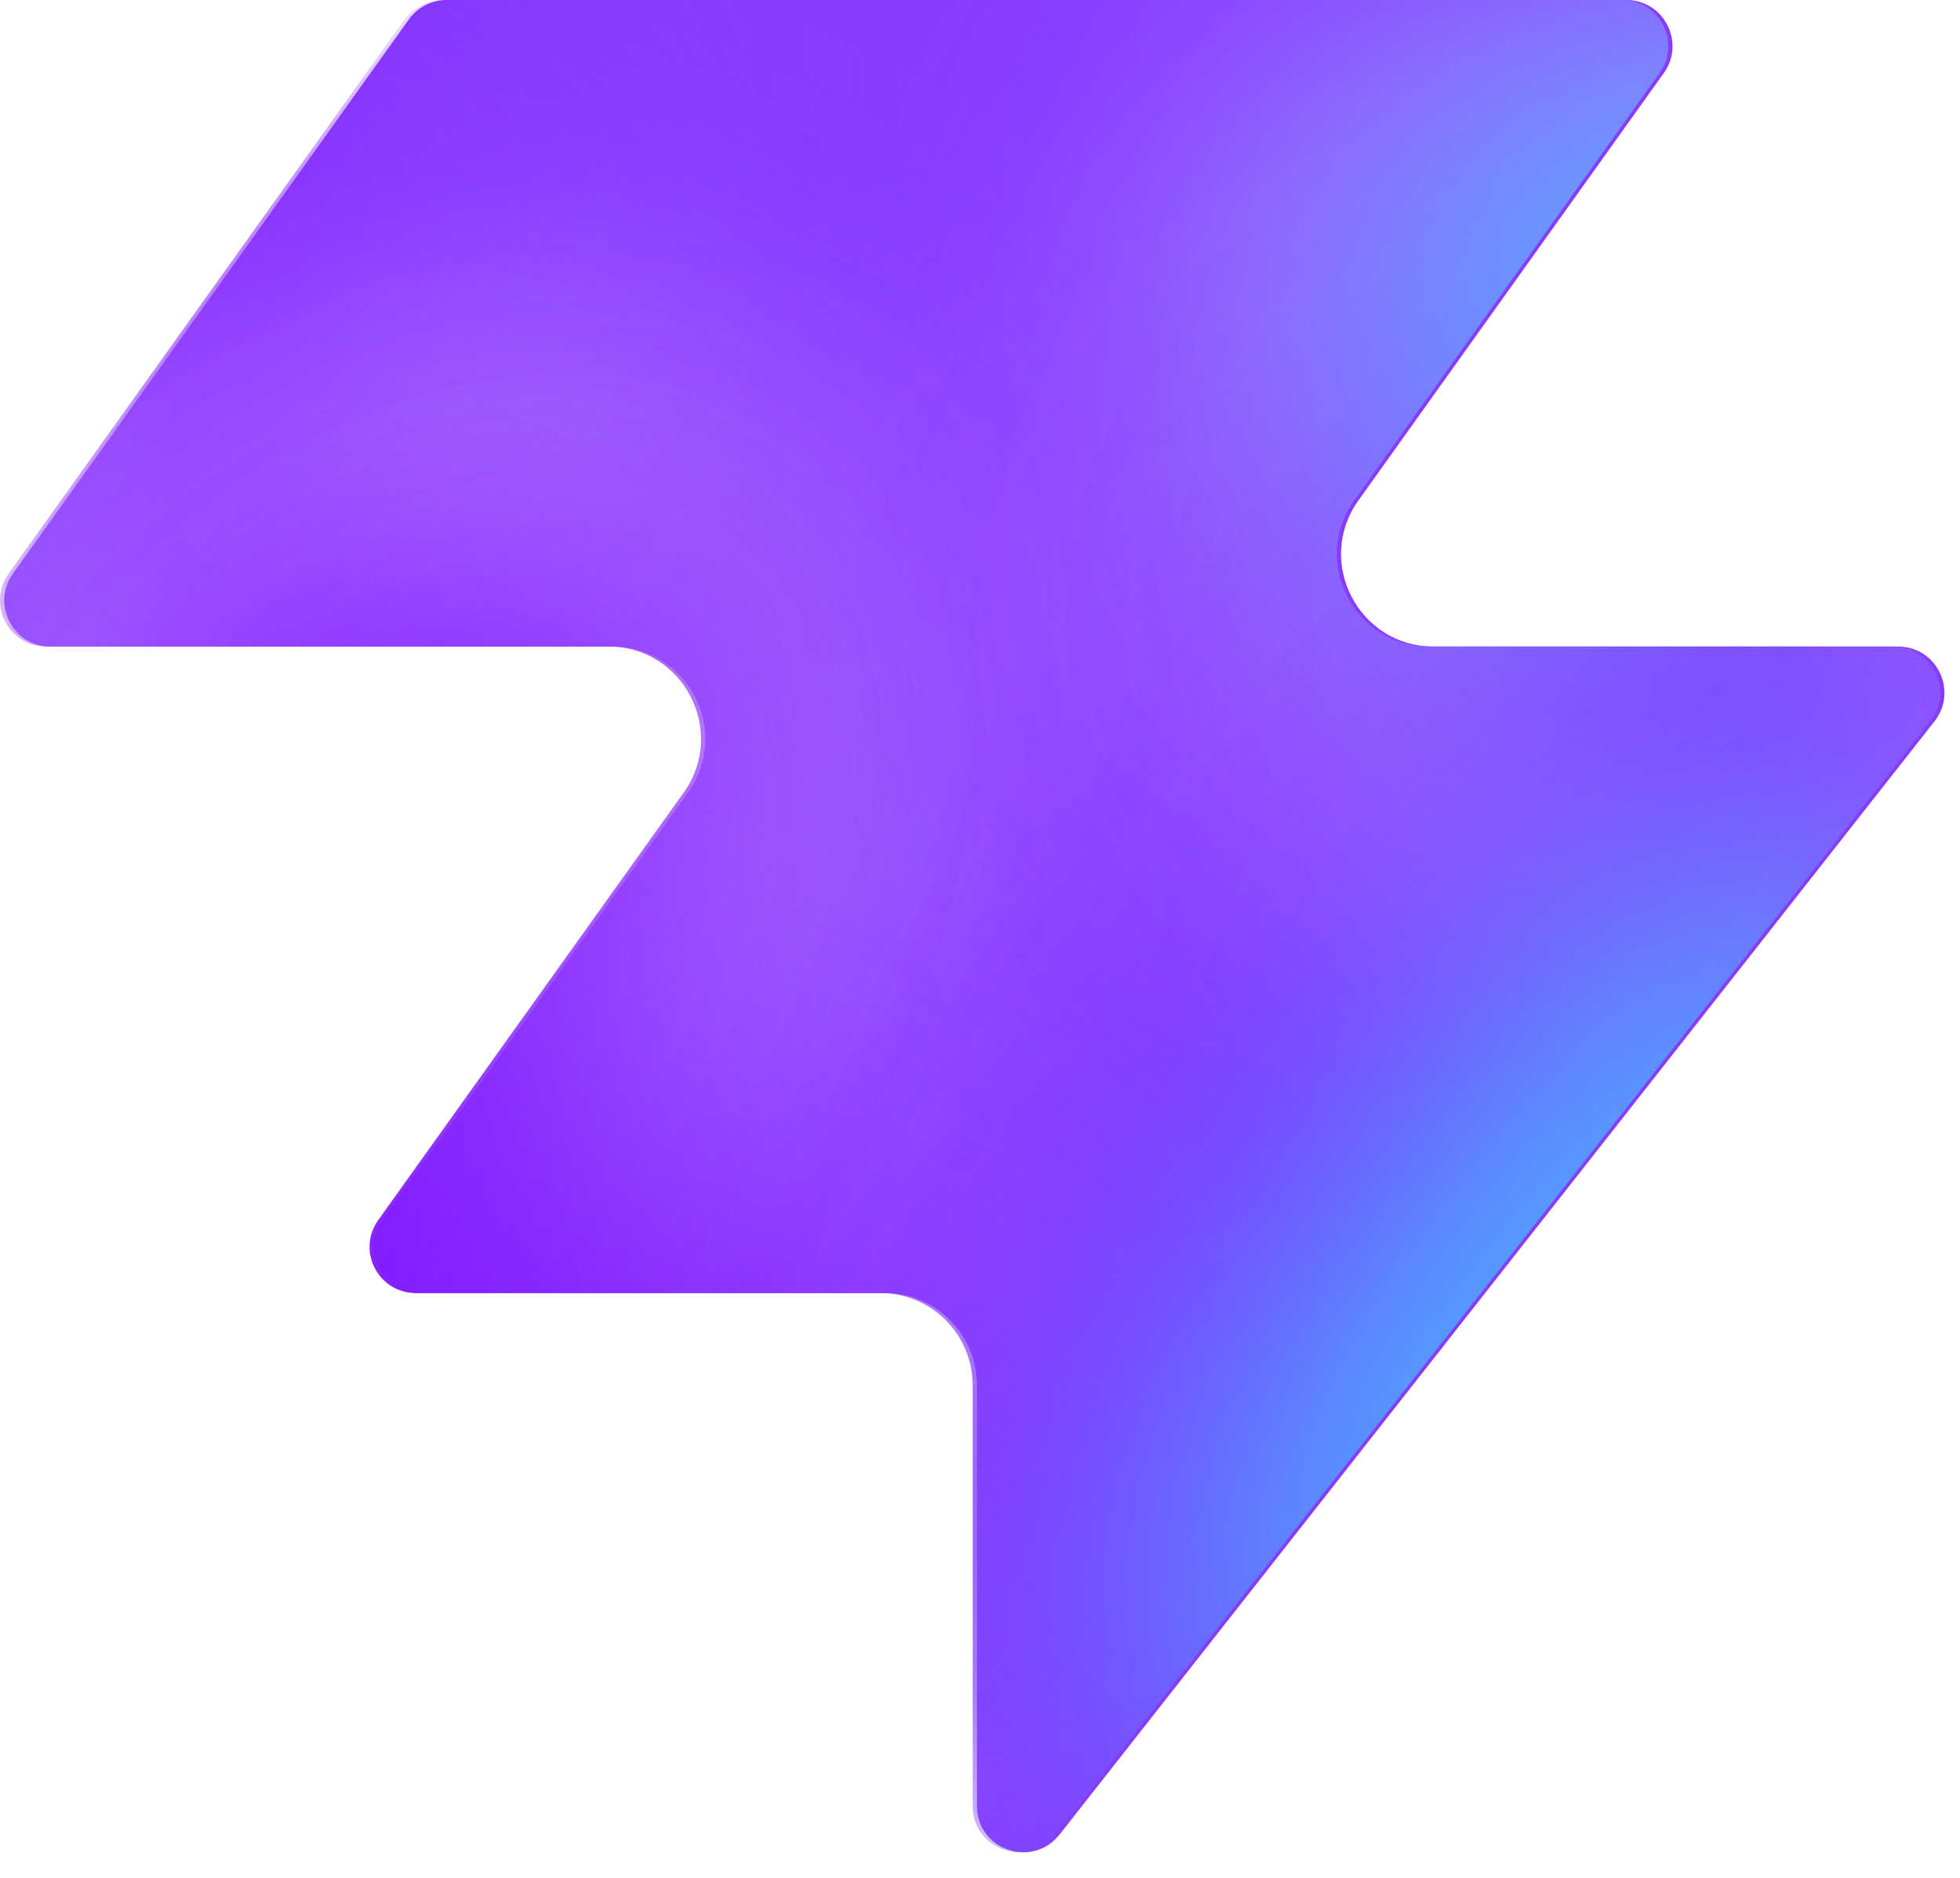
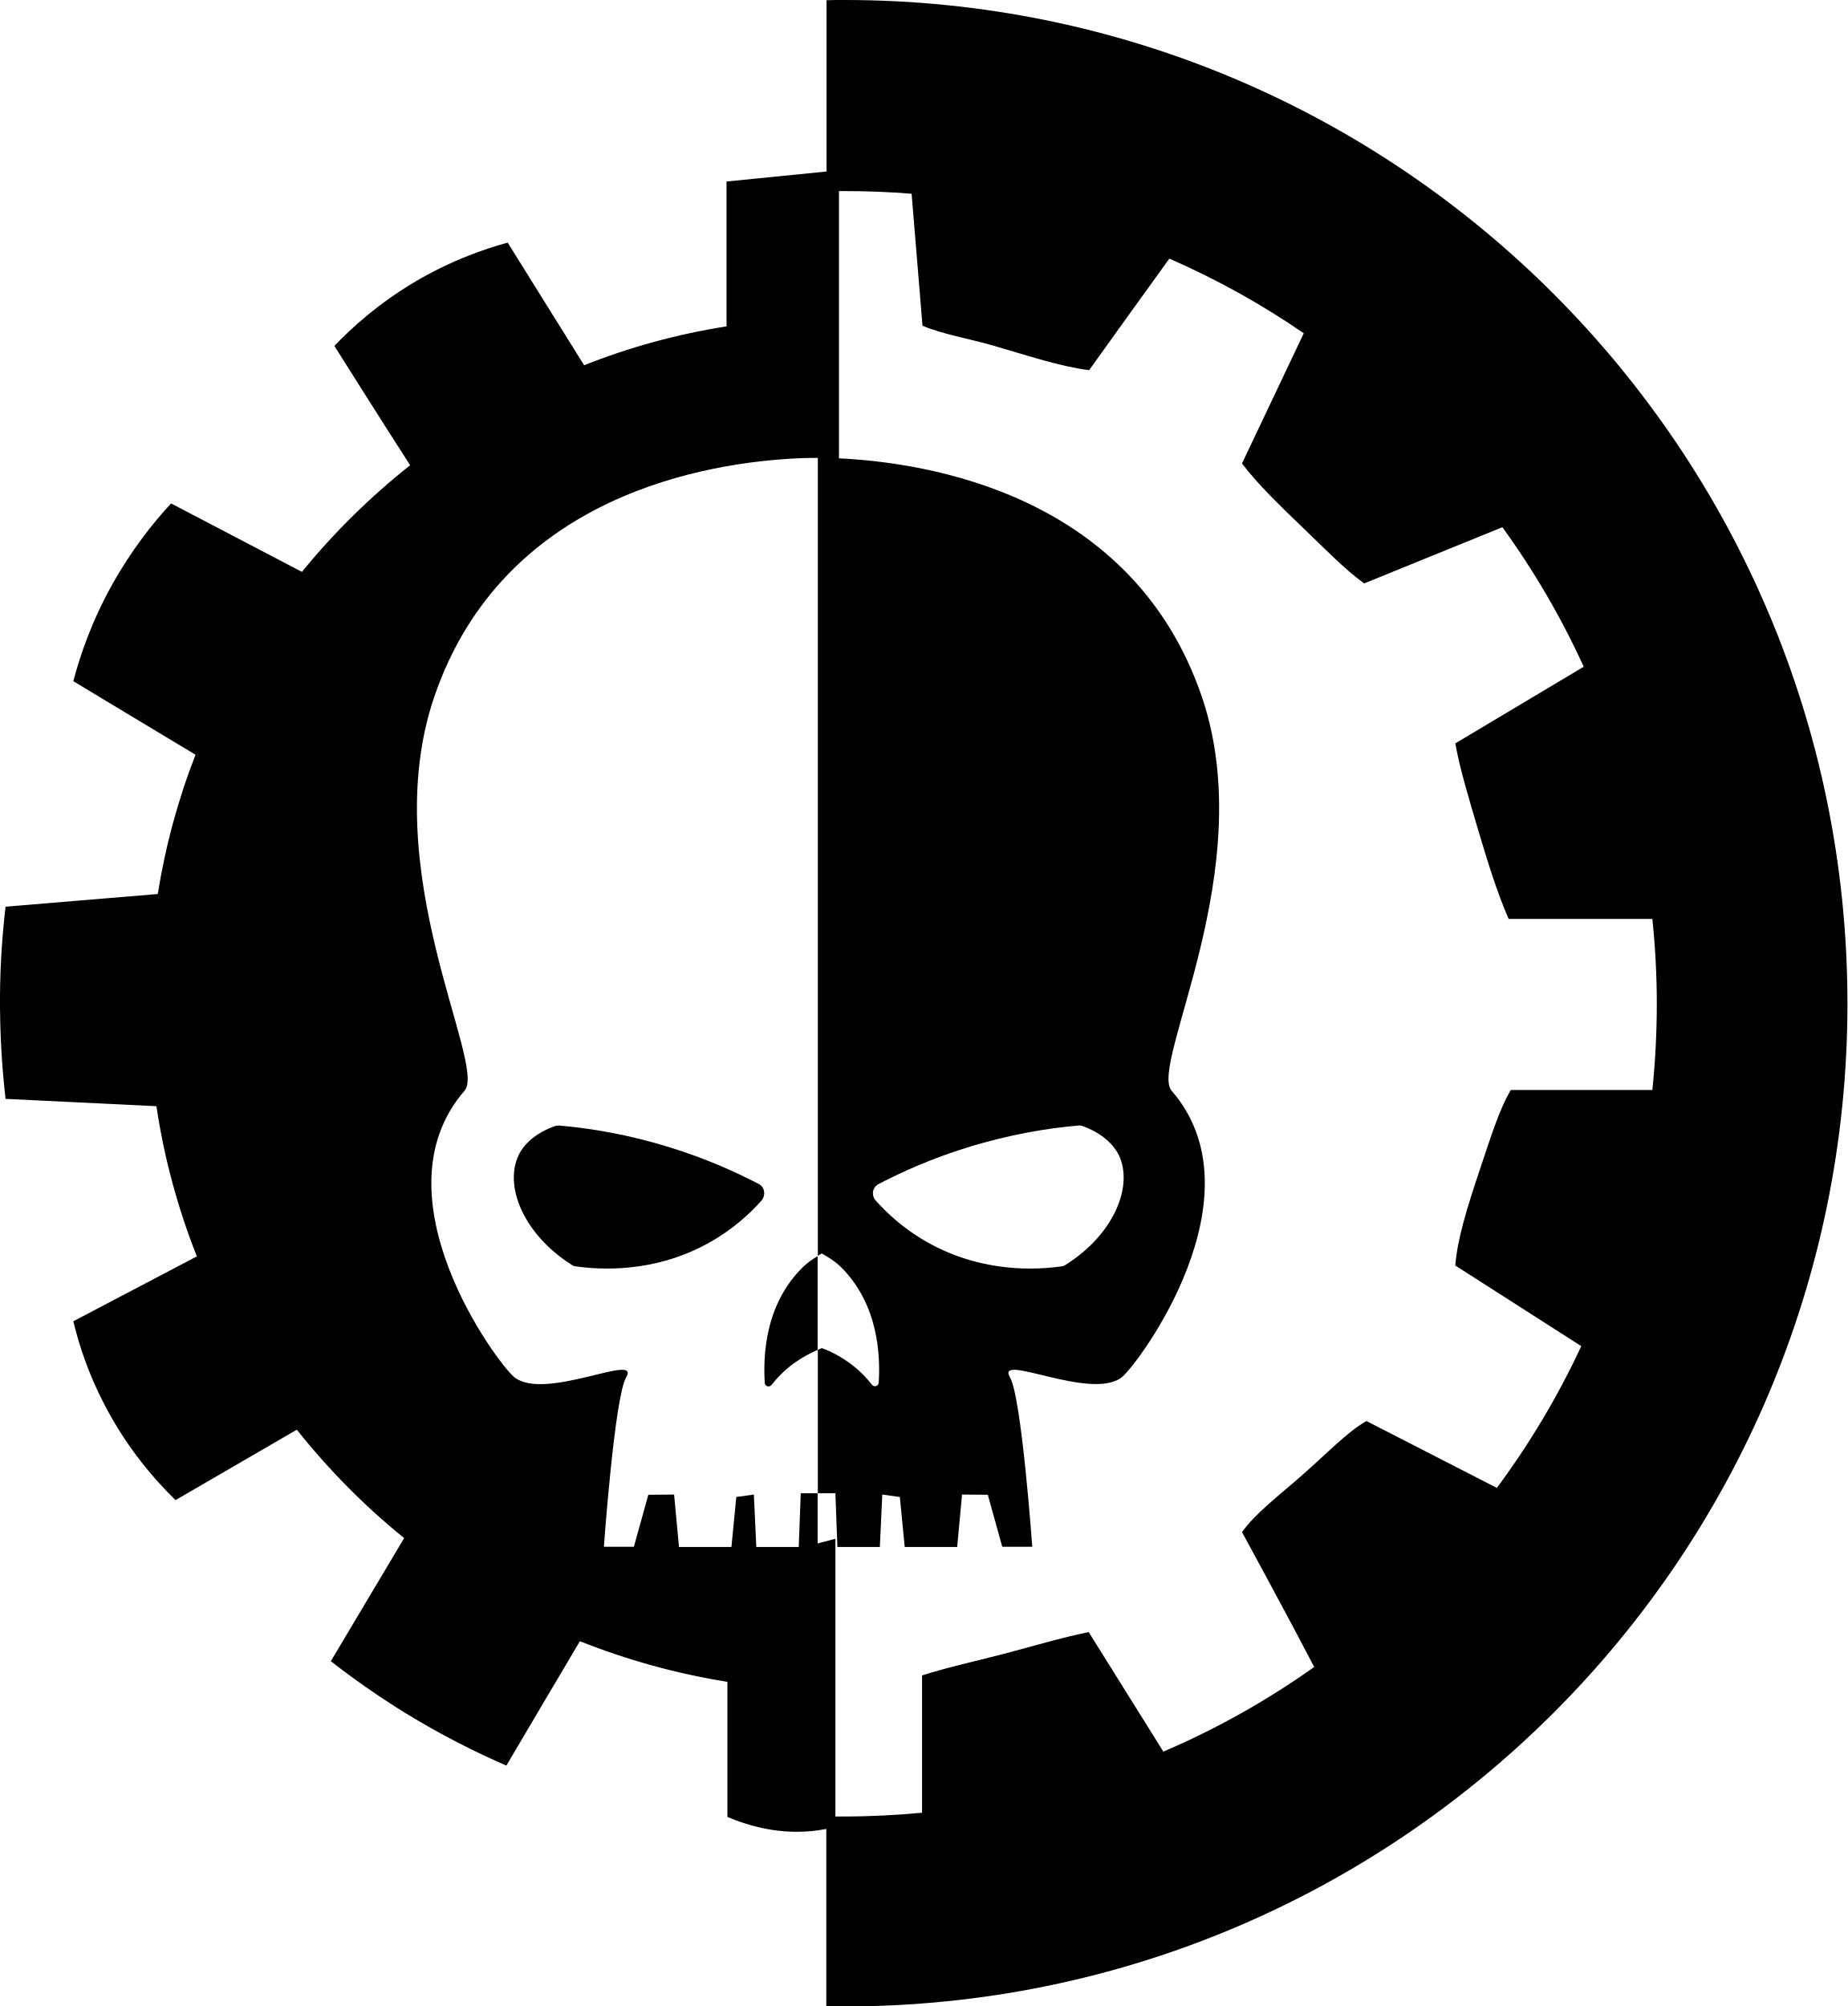
- <svg xmlns="http://www.w3.org/2000/svg" width="48" height="46" fill="none" viewBox="0 0 48 46">
-   <path fill="#863bff" d="M25.946 44.938c-.664.845-2.021.375-2.021-.698V33.937a2.26 2.26 0 0 0-2.262-2.262H10.287c-.92 0-1.456-1.04-.92-1.788l7.48-10.471c1.07-1.497 0-3.578-1.842-3.578H1.237c-.92 0-1.456-1.04-.92-1.788L10.013.474c.214-.297.556-.474.92-.474h28.894c.92 0 1.456 1.04.92 1.788l-7.48 10.471c-1.07 1.498 0 3.579 1.842 3.579h11.377c.943 0 1.473 1.088.89 1.83L25.947 44.94z" style="fill:#863bff;fill:color(display-p3 .525 .23 1);fill-opacity:1" />
-   <mask id="a" width="48" height="46" x="0" y="0" maskUnits="userSpaceOnUse" style="mask-type:alpha">
-     <path fill="#000" d="M25.842 44.938c-.664.844-2.021.375-2.021-.698V33.937a2.26 2.26 0 0 0-2.262-2.262H10.183c-.92 0-1.456-1.04-.92-1.788l7.48-10.471c1.07-1.498 0-3.579-1.842-3.579H1.133c-.92 0-1.456-1.04-.92-1.787L9.91.473c.214-.297.556-.474.92-.474h28.894c.92 0 1.456 1.04.92 1.788l-7.48 10.471c-1.07 1.498 0 3.578 1.842 3.578h11.377c.943 0 1.473 1.088.89 1.832L25.843 44.94z" style="fill:#000;fill-opacity:1" />
-   </mask>
-   <g mask="url(#a)">
-     <g filter="url(#b)">
-       <ellipse cx="5.508" cy="14.704" fill="#ede6ff" rx="5.508" ry="14.704" style="fill:#ede6ff;fill:color(display-p3 .927 .903 1);fill-opacity:1" transform="matrix(.00324 1 1 -.00324 -4.47 31.516)" />
-     </g>
-     <g filter="url(#c)">
-       <ellipse cx="10.399" cy="29.851" fill="#ede6ff" rx="10.399" ry="29.851" style="fill:#ede6ff;fill:color(display-p3 .927 .903 1);fill-opacity:1" transform="matrix(.00324 1 1 -.00324 -39.328 7.883)" />
-     </g>
-     <g filter="url(#d)">
-       <ellipse cx="5.508" cy="30.487" fill="#7e14ff" rx="5.508" ry="30.487" style="fill:#7e14ff;fill:color(display-p3 .492 .077 1);fill-opacity:1" transform="rotate(89.814 -25.913 -14.639)scale(1 -1)" />
-     </g>
-     <g filter="url(#e)">
-       <ellipse cx="5.508" cy="30.599" fill="#7e14ff" rx="5.508" ry="30.599" style="fill:#7e14ff;fill:color(display-p3 .492 .077 1);fill-opacity:1" transform="rotate(89.814 -32.644 -3.334)scale(1 -1)" />
-     </g>
-     <g filter="url(#f)">
-       <ellipse cx="5.508" cy="30.599" fill="#7e14ff" rx="5.508" ry="30.599" style="fill:#7e14ff;fill:color(display-p3 .492 .077 1);fill-opacity:1" transform="matrix(.00324 1 1 -.00324 -34.34 30.47)" />
-     </g>
-     <g filter="url(#g)">
-       <ellipse cx="14.072" cy="22.078" fill="#ede6ff" rx="14.072" ry="22.078" style="fill:#ede6ff;fill:color(display-p3 .927 .903 1);fill-opacity:1" transform="rotate(93.35 24.506 48.493)scale(-1 1)" />
-     </g>
-     <g filter="url(#h)">
-       <ellipse cx="3.47" cy="21.501" fill="#7e14ff" rx="3.47" ry="21.501" style="fill:#7e14ff;fill:color(display-p3 .492 .077 1);fill-opacity:1" transform="rotate(89.009 28.708 47.59)scale(-1 1)" />
-     </g>
-     <g filter="url(#i)">
-       <ellipse cx="3.47" cy="21.501" fill="#7e14ff" rx="3.47" ry="21.501" style="fill:#7e14ff;fill:color(display-p3 .492 .077 1);fill-opacity:1" transform="rotate(89.009 28.708 47.59)scale(-1 1)" />
-     </g>
-     <g filter="url(#j)">
-       <ellipse cx=".387" cy="8.972" fill="#7e14ff" rx="4.407" ry="29.108" style="fill:#7e14ff;fill:color(display-p3 .492 .077 1);fill-opacity:1" transform="rotate(39.51 .387 8.972)" />
-     </g>
-     <g filter="url(#k)">
-       <ellipse cx="47.523" cy="-6.092" fill="#7e14ff" rx="4.407" ry="29.108" style="fill:#7e14ff;fill:color(display-p3 .492 .077 1);fill-opacity:1" transform="rotate(37.892 47.523 -6.092)" />
-     </g>
-     <g filter="url(#l)">
-       <ellipse cx="41.412" cy="6.333" fill="#47bfff" rx="5.971" ry="9.665" style="fill:#47bfff;fill:color(display-p3 .28 .748 1);fill-opacity:1" transform="rotate(37.892 41.412 6.333)" />
-     </g>
-     <g filter="url(#m)">
-       <ellipse cx="-1.879" cy="38.332" fill="#7e14ff" rx="4.407" ry="29.108" style="fill:#7e14ff;fill:color(display-p3 .492 .077 1);fill-opacity:1" transform="rotate(37.892 -1.88 38.332)" />
-     </g>
-     <g filter="url(#n)">
-       <ellipse cx="-1.879" cy="38.332" fill="#7e14ff" rx="4.407" ry="29.108" style="fill:#7e14ff;fill:color(display-p3 .492 .077 1);fill-opacity:1" transform="rotate(37.892 -1.88 38.332)" />
-     </g>
-     <g filter="url(#o)">
-       <ellipse cx="35.651" cy="29.907" fill="#7e14ff" rx="4.407" ry="29.108" style="fill:#7e14ff;fill:color(display-p3 .492 .077 1);fill-opacity:1" transform="rotate(37.892 35.651 29.907)" />
-     </g>
-     <g filter="url(#p)">
-       <ellipse cx="38.418" cy="32.4" fill="#47bfff" rx="5.971" ry="15.297" style="fill:#47bfff;fill:color(display-p3 .28 .748 1);fill-opacity:1" transform="rotate(37.892 38.418 32.4)" />
-     </g>
+ <svg xmlns="http://www.w3.org/2000/svg" version="1.1" id="skull_copy" x="0px" y="0px" viewBox="0 0 831.6 902.9" style="enable-background:new 0 0 831.6 902.9;" xml:space="preserve">
+   <g>
+     <path d="M380.2,0c-2.7,0-5.5,0-8.2,0.1v77.1l-45,4.5v65.2c-22.3,3.5-43.7,9.4-64.1,17.5l-34.4-55.2c-11,3-25.7,8.2-41.5,17.5   c-16.4,9.7-28.4,20.5-36.5,29c0,0,22.6,35.9,34.1,53.7c-17.9,14.2-34.3,30.3-48.7,48L77,226.6c-8.1,8.7-17.7,20.8-26.5,36.5   c-9.2,16.5-14.4,31.7-17.5,43.5c18.3,11,36.6,22.1,55,33.1c-7.8,20-13.5,40.9-17,62.7l-68.5,5.7c-1.4,12.1-2.4,25.5-2.5,40   c-0.1,17.1,0.9,32.7,2.5,46.5c22.6,1.1,45.3,2.2,67.9,3.3c3.5,23.5,9.7,46.1,18.2,67.6L33,594.7c2.5,10.4,6.7,23.5,14,37.5   c10.2,19.7,22.6,33.8,32,43l54.6-31.7c14.3,18,30.5,34.4,48.3,48.8l-33,55.4c9.6,7.5,20.6,15.3,33,23c16.4,10.1,32,17.9,46,24   c11-18.7,22.1-37.4,33.1-56c21.1,8.4,43.3,14.6,66.4,18.3v60.8c9.7,4.1,24.2,8.4,41,6c1.2-0.2,2.4-0.4,3.5-0.6v79.8   c2.7,0,5.4,0.1,8.2,0.1c249.3,0,451.4-202.1,451.4-451.4S629.5,0,380.2,0z M711.7,605.9c-10.5,22.6-23.3,44-38,63.8L615,639.6   c-8.6,4.9-17.9,14.7-28.5,24c-11.6,10.2-21.3,17.4-27.5,26c4.1,7.5,8.2,15.1,12.3,22.7c6.8,12.6,14.9,27.8,20.2,38   c-21.1,15-43.8,27.8-67.9,38.1L490,734.6c-12.4,2.5-25.5,6.5-39,10c-12.7,3.3-24.7,5.9-36,9.5c0,20.6,0,41.2,0,61.8   c-11.6,1.1-23.3,1.7-35.2,1.7c-1.3,0-2.5,0-3.8,0c0-41.7,0-83.3,0-125l-8,2.1v-22.6h-7.6l-0.9,24.2h-19.1l-1.1-23.6l-7.9,1.1   l-2.2,22.5h-23.6l-2.2-23.6l-11.6,0.1l-6.5,23.4h-13.5c0,0,4.8-67.3,10-76.2c6.9-11.7-36.7,11-50.4-0.2   c-7.6-6.2-63.4-81.5-22.3-128.9c10.2-11.8-40.2-99.6-13.6-177.4c31.2-91.1,123.4-105.3,163.3-107.2c0,0,3.3-0.2,9.2-0.2   c0,0,0,0,0.1,0v359.1c0.6-0.3,1.2-0.7,1.8-1c3.3,1.9,6.3,3.8,8.5,6c17.3,17.1,17.8,40.7,17.1,52.1c-0.1,1.6-2,2.2-3,1   c-2.4-3-5.6-6.5-10-9.7c-4.7-3.4-9.1-5.6-12.6-6.8c-0.6,0.2-1.2,0.5-1.8,0.7v64.6h7.9l0.9,24.2h19.1l1.1-23.6l7.9,1.1l2.2,22.5   h23.6l2.2-23.6l11.6,0.1l6.5,23.4h13.5c0,0-4.8-67.3-10-76.2c-6.9-11.7,36.7,10.9,50.4-0.2c7.6-6.2,63.4-81.5,22.3-128.9   c-10.2-11.9,40.1-99.7,13.6-177.4c-31.2-91.1-123.4-105.3-163.3-107.2V86c0.8,0,1.6,0,2.4,0c10.2,0,20.3,0.4,30.3,1.2l4.9,59.4   c9.2,3.9,20.5,5.7,32,9c16.2,4.7,30.1,9.4,43,11c12-16.7,24-33.5,36.1-50.2c21.3,9.3,41.6,20.6,60.5,33.6L559,208.6   c7.1,9.4,17,18.9,28,29.5c9.8,9.4,18.3,18.2,27,24.5c20.7-8.4,41.4-16.9,62.2-25.3c14.2,19.6,26.5,40.6,36.6,62.8L655,334.6   c2.1,11.6,6,24.4,10,38c4.6,15.4,8.8,29.1,14,41c21.6,0,43.1,0,64.7,0c1.3,12.6,2,25.3,2,38.2c0,13.1-0.7,26.1-2,38.8H680   c-5.4,9.1-9.2,21.8-14,36c-5.7,17-10.1,31.2-11,43C673.9,581.7,692.8,593.8,711.7,605.9z M395.5,532.9c10.8-5.6,24-11.5,39.5-16.3   c19.2-6,36.5-8.8,50.4-10c0.7-0.1,1.3,0,2,0.3c11.5,4.2,15.2,11.1,16.2,13.1c6.5,13.6-1.9,35.4-24,49.3c-0.6,0.4-1.2,0.6-1.9,0.7   c-10.1,1.4-34.9,3.4-60.2-10.8c-10.5-5.9-18.2-13-23.5-19C392.1,537.8,392.7,534.3,395.5,532.9z" />
+     <path d="M344.2,622.4c0.1,1.6,2,2.2,3,1c2.4-3,5.6-6.5,10-9.7c3.9-2.8,7.7-4.8,10.8-6.1v-42.2c-2.6,1.5-4.9,3.2-6.7,5   C344,587.4,343.5,610.9,344.2,622.4z" />
+     <path d="M341.5,532.9c-10.8-5.6-24-11.5-39.5-16.3c-19.1-6-36.4-8.8-50.4-10c-0.7,0-1.3,0.1-2,0.3c-11.6,4.2-15.3,11.1-16.2,13.1   c-6.5,13.6,1.9,35.3,23.9,49.3c0.5,0.4,1.2,0.6,1.9,0.7c10.1,1.4,35,3.4,60.2-10.8c10.5-5.9,18.2-13,23.5-19   C344.7,537.8,344.2,534.3,341.5,532.9z" />
  </g>
-   <defs>
-     <filter id="b" width="60.045" height="41.654" x="-19.77" y="16.149" color-interpolation-filters="sRGB" filterUnits="userSpaceOnUse">
-       <feFlood flood-opacity="0" result="BackgroundImageFix" />
-       <feBlend in="SourceGraphic" in2="BackgroundImageFix" result="shape" />
-       <feGaussianBlur result="effect1_foregroundBlur_2002_17158" stdDeviation="7.659" />
-     </filter>
-     <filter id="c" width="90.34" height="51.437" x="-54.613" y="-7.533" color-interpolation-filters="sRGB" filterUnits="userSpaceOnUse">
-       <feFlood flood-opacity="0" result="BackgroundImageFix" />
-       <feBlend in="SourceGraphic" in2="BackgroundImageFix" result="shape" />
-       <feGaussianBlur result="effect1_foregroundBlur_2002_17158" stdDeviation="7.659" />
-     </filter>
-     <filter id="d" width="79.355" height="29.4" x="-49.64" y="2.03" color-interpolation-filters="sRGB" filterUnits="userSpaceOnUse">
-       <feFlood flood-opacity="0" result="BackgroundImageFix" />
-       <feBlend in="SourceGraphic" in2="BackgroundImageFix" result="shape" />
-       <feGaussianBlur result="effect1_foregroundBlur_2002_17158" stdDeviation="4.596" />
-     </filter>
-     <filter id="e" width="79.579" height="29.4" x="-45.045" y="20.029" color-interpolation-filters="sRGB" filterUnits="userSpaceOnUse">
-       <feFlood flood-opacity="0" result="BackgroundImageFix" />
-       <feBlend in="SourceGraphic" in2="BackgroundImageFix" result="shape" />
-       <feGaussianBlur result="effect1_foregroundBlur_2002_17158" stdDeviation="4.596" />
-     </filter>
-     <filter id="f" width="79.579" height="29.4" x="-43.513" y="21.178" color-interpolation-filters="sRGB" filterUnits="userSpaceOnUse">
-       <feFlood flood-opacity="0" result="BackgroundImageFix" />
-       <feBlend in="SourceGraphic" in2="BackgroundImageFix" result="shape" />
-       <feGaussianBlur result="effect1_foregroundBlur_2002_17158" stdDeviation="4.596" />
-     </filter>
-     <filter id="g" width="74.749" height="58.852" x="15.756" y="-17.901" color-interpolation-filters="sRGB" filterUnits="userSpaceOnUse">
-       <feFlood flood-opacity="0" result="BackgroundImageFix" />
-       <feBlend in="SourceGraphic" in2="BackgroundImageFix" result="shape" />
-       <feGaussianBlur result="effect1_foregroundBlur_2002_17158" stdDeviation="7.659" />
-     </filter>
-     <filter id="h" width="61.377" height="25.362" x="23.548" y="2.284" color-interpolation-filters="sRGB" filterUnits="userSpaceOnUse">
-       <feFlood flood-opacity="0" result="BackgroundImageFix" />
-       <feBlend in="SourceGraphic" in2="BackgroundImageFix" result="shape" />
-       <feGaussianBlur result="effect1_foregroundBlur_2002_17158" stdDeviation="4.596" />
-     </filter>
-     <filter id="i" width="61.377" height="25.362" x="23.548" y="2.284" color-interpolation-filters="sRGB" filterUnits="userSpaceOnUse">
-       <feFlood flood-opacity="0" result="BackgroundImageFix" />
-       <feBlend in="SourceGraphic" in2="BackgroundImageFix" result="shape" />
-       <feGaussianBlur result="effect1_foregroundBlur_2002_17158" stdDeviation="4.596" />
-     </filter>
-     <filter id="j" width="56.045" height="63.649" x="-27.636" y="-22.853" color-interpolation-filters="sRGB" filterUnits="userSpaceOnUse">
-       <feFlood flood-opacity="0" result="BackgroundImageFix" />
-       <feBlend in="SourceGraphic" in2="BackgroundImageFix" result="shape" />
-       <feGaussianBlur result="effect1_foregroundBlur_2002_17158" stdDeviation="4.596" />
-     </filter>
-     <filter id="k" width="54.814" height="64.646" x="20.116" y="-38.415" color-interpolation-filters="sRGB" filterUnits="userSpaceOnUse">
-       <feFlood flood-opacity="0" result="BackgroundImageFix" />
-       <feBlend in="SourceGraphic" in2="BackgroundImageFix" result="shape" />
-       <feGaussianBlur result="effect1_foregroundBlur_2002_17158" stdDeviation="4.596" />
-     </filter>
-     <filter id="l" width="33.541" height="35.313" x="24.641" y="-11.323" color-interpolation-filters="sRGB" filterUnits="userSpaceOnUse">
-       <feFlood flood-opacity="0" result="BackgroundImageFix" />
-       <feBlend in="SourceGraphic" in2="BackgroundImageFix" result="shape" />
-       <feGaussianBlur result="effect1_foregroundBlur_2002_17158" stdDeviation="4.596" />
-     </filter>
-     <filter id="m" width="54.814" height="64.646" x="-29.286" y="6.009" color-interpolation-filters="sRGB" filterUnits="userSpaceOnUse">
-       <feFlood flood-opacity="0" result="BackgroundImageFix" />
-       <feBlend in="SourceGraphic" in2="BackgroundImageFix" result="shape" />
-       <feGaussianBlur result="effect1_foregroundBlur_2002_17158" stdDeviation="4.596" />
-     </filter>
-     <filter id="n" width="54.814" height="64.646" x="-29.286" y="6.009" color-interpolation-filters="sRGB" filterUnits="userSpaceOnUse">
-       <feFlood flood-opacity="0" result="BackgroundImageFix" />
-       <feBlend in="SourceGraphic" in2="BackgroundImageFix" result="shape" />
-       <feGaussianBlur result="effect1_foregroundBlur_2002_17158" stdDeviation="4.596" />
-     </filter>
-     <filter id="o" width="54.814" height="64.646" x="8.244" y="-2.416" color-interpolation-filters="sRGB" filterUnits="userSpaceOnUse">
-       <feFlood flood-opacity="0" result="BackgroundImageFix" />
-       <feBlend in="SourceGraphic" in2="BackgroundImageFix" result="shape" />
-       <feGaussianBlur result="effect1_foregroundBlur_2002_17158" stdDeviation="4.596" />
-     </filter>
-     <filter id="p" width="39.409" height="43.623" x="18.713" y="10.588" color-interpolation-filters="sRGB" filterUnits="userSpaceOnUse">
-       <feFlood flood-opacity="0" result="BackgroundImageFix" />
-       <feBlend in="SourceGraphic" in2="BackgroundImageFix" result="shape" />
-       <feGaussianBlur result="effect1_foregroundBlur_2002_17158" stdDeviation="4.596" />
-     </filter>
-   </defs>
</svg>
